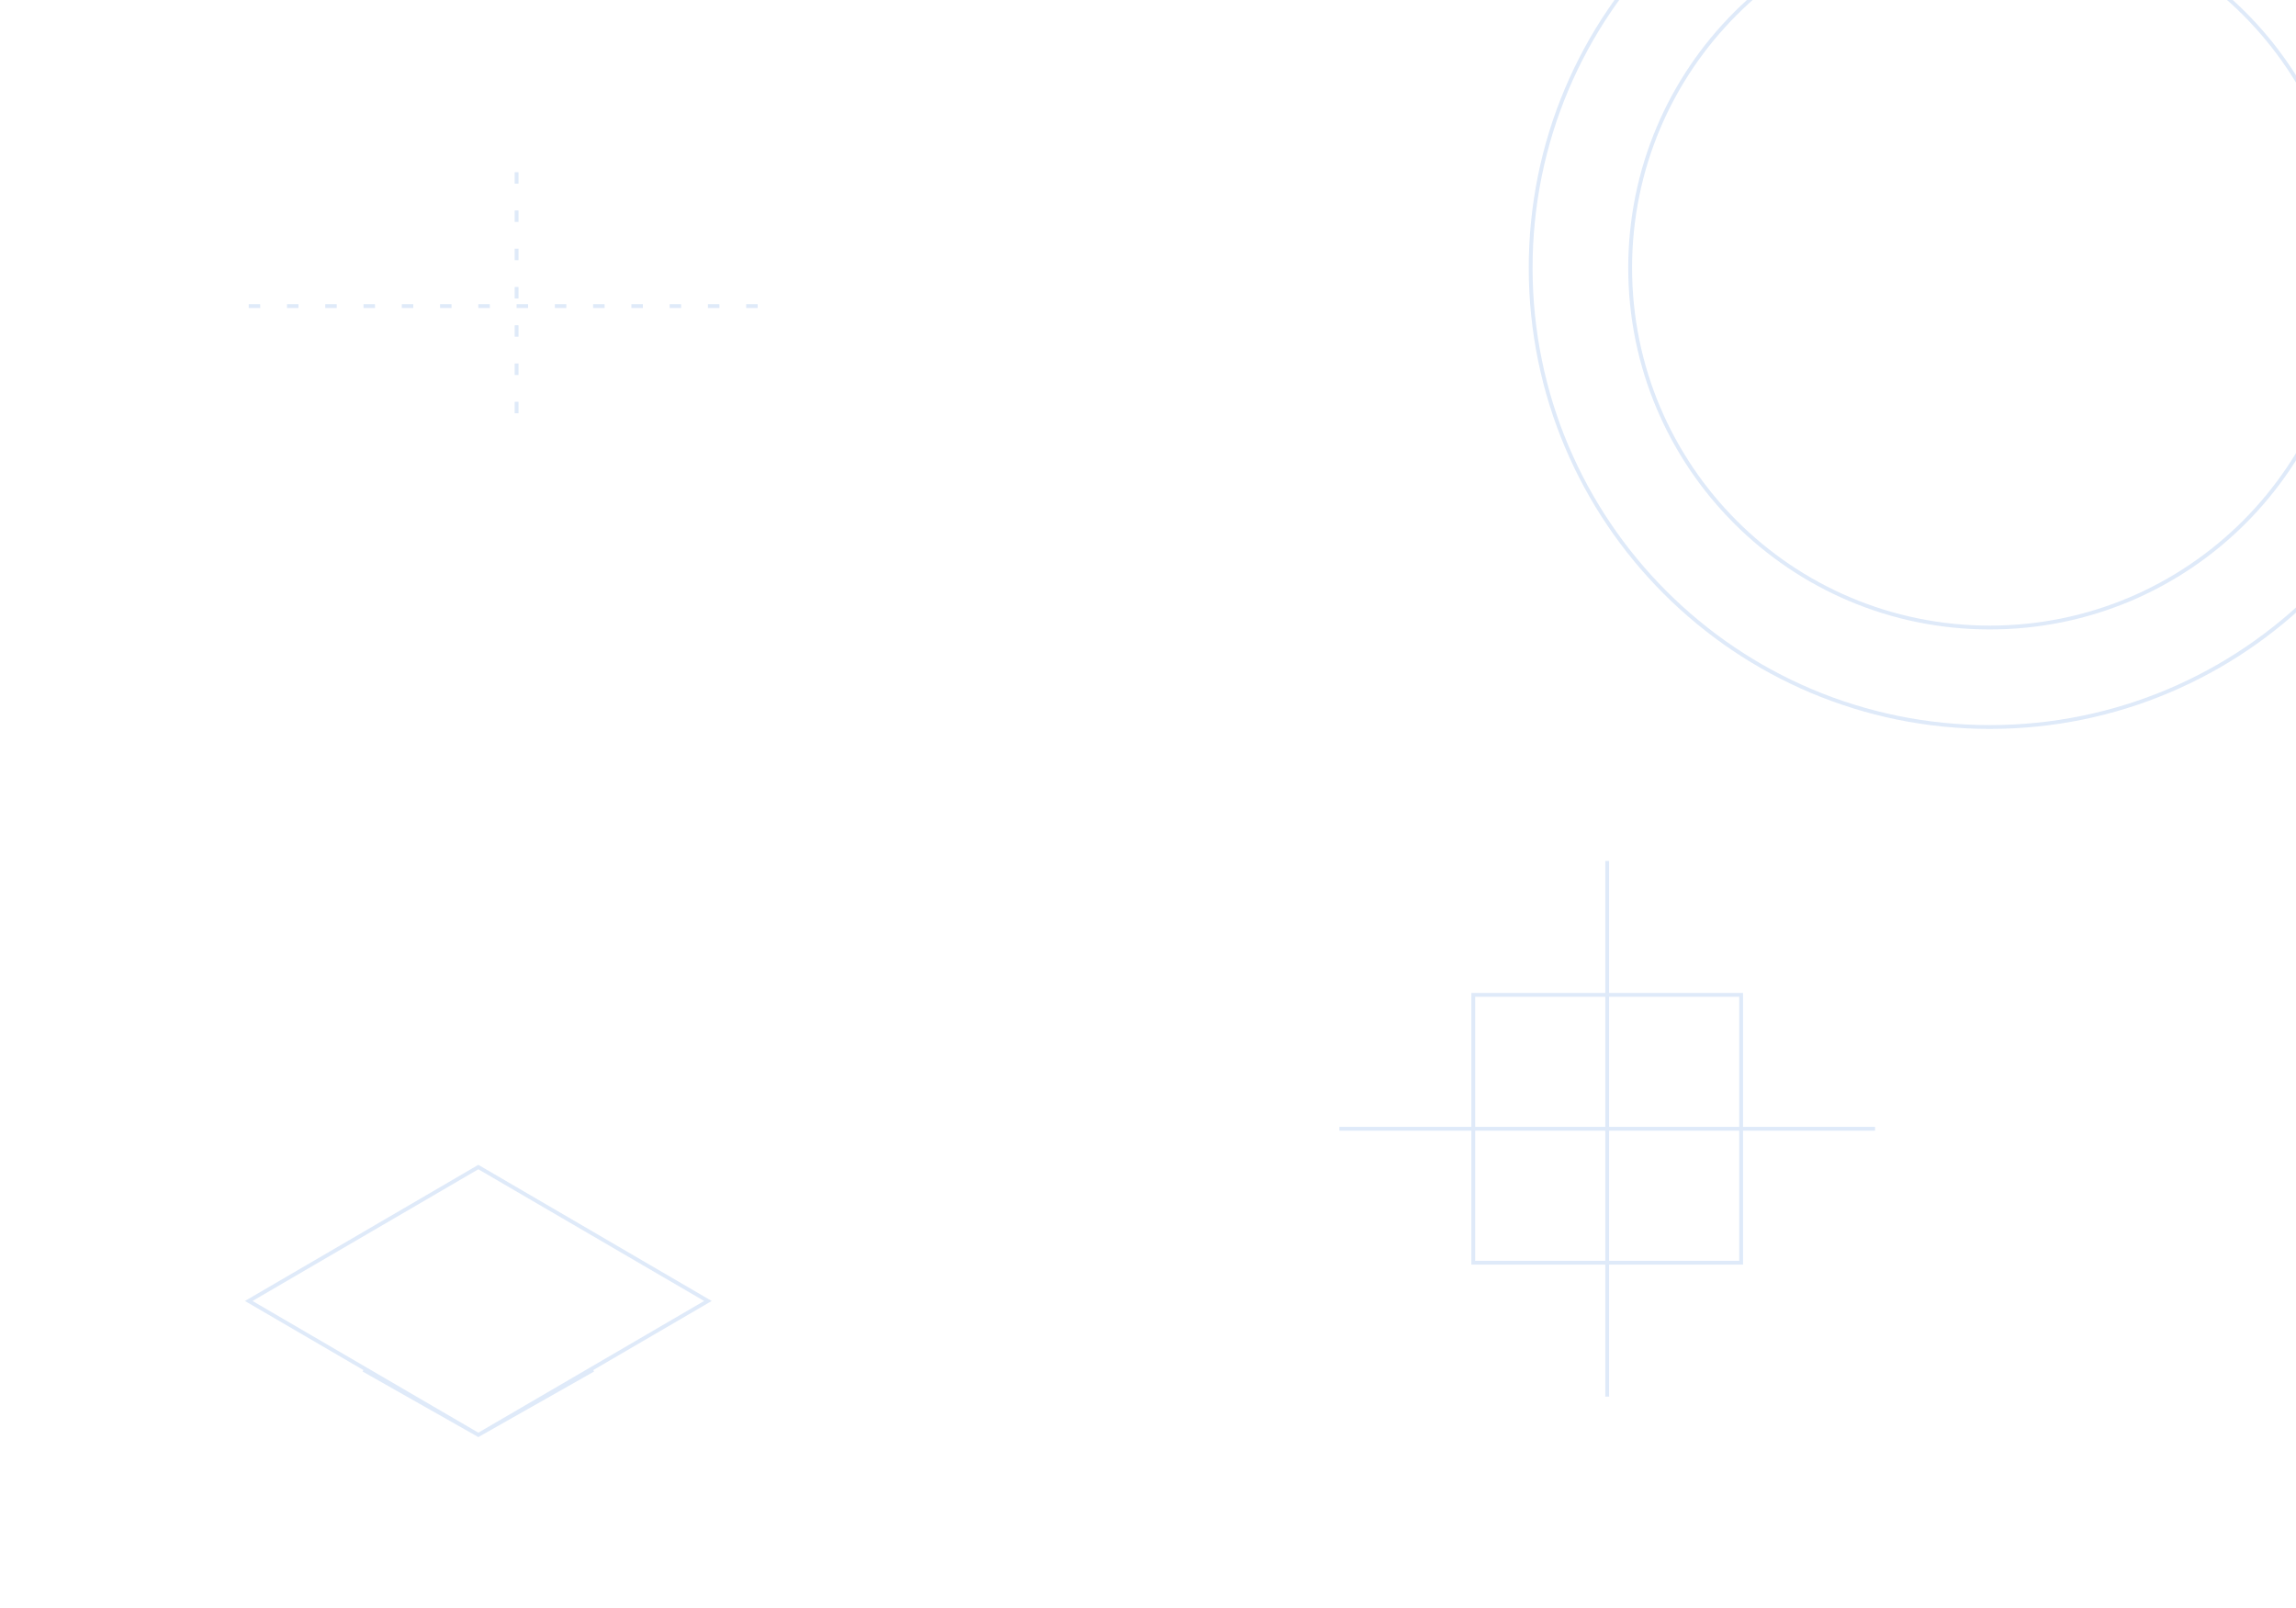
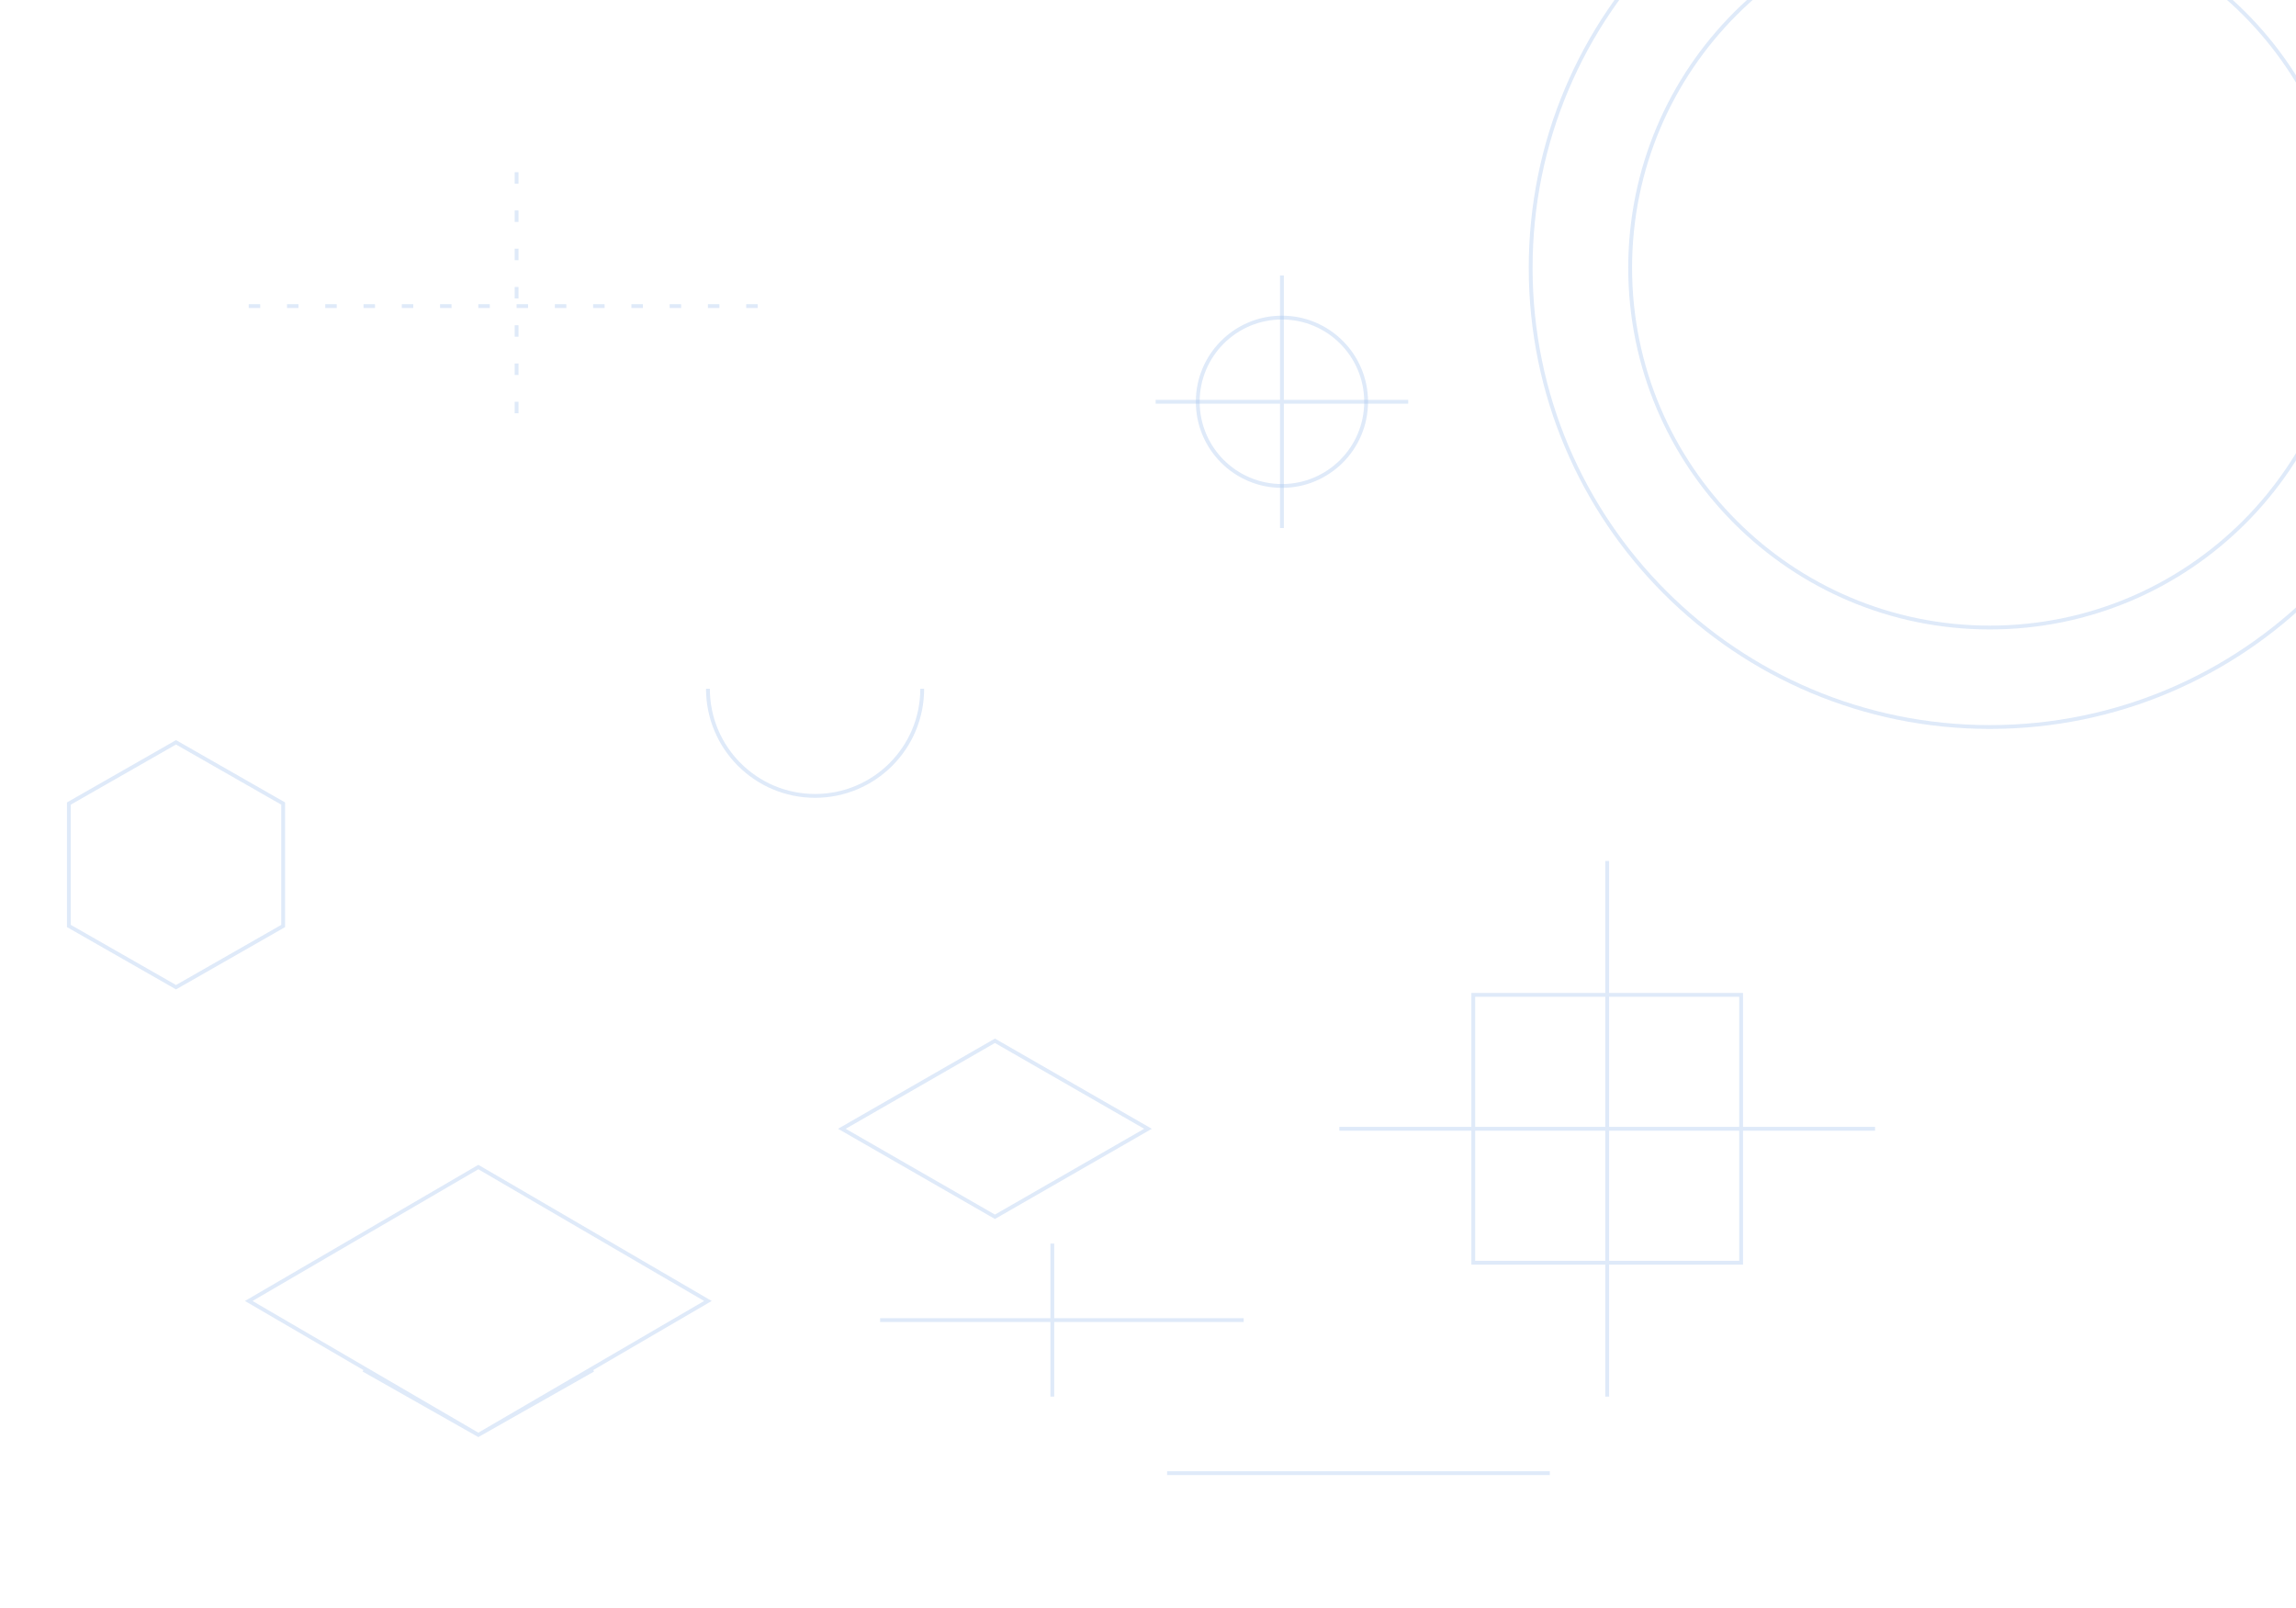
<svg xmlns="http://www.w3.org/2000/svg" width="600" height="420" viewBox="0 0 600 420" fill="none">
  <g stroke="#A4C4EF" stroke-width="1" stroke-opacity=".34">
    <circle cx="520" cy="70" r="94" />
    <circle cx="520" cy="70" r="120" />
    <path d="M65 340 125 305 185 340 125 375Z M95 358 125 375 155 358 M385 260h70v70h-70z M420 225v140 M350 295h140" />
    <path d="M65 80h135M135 45v70" stroke-dasharray="3 7" />
+     <path d="M220 295l40-23 40 23-40 23Z M230 345h95 M275 325v40 M18 210l28-16 28 16v32l-28 16-28-16Z M185 180a28 28 0 1 0 56 0 M305 385h100" />
+     <circle cx="335" cy="105" r="22" />
+     <path d="M335 72v66M302 105h66" />
  </g>
</svg>
